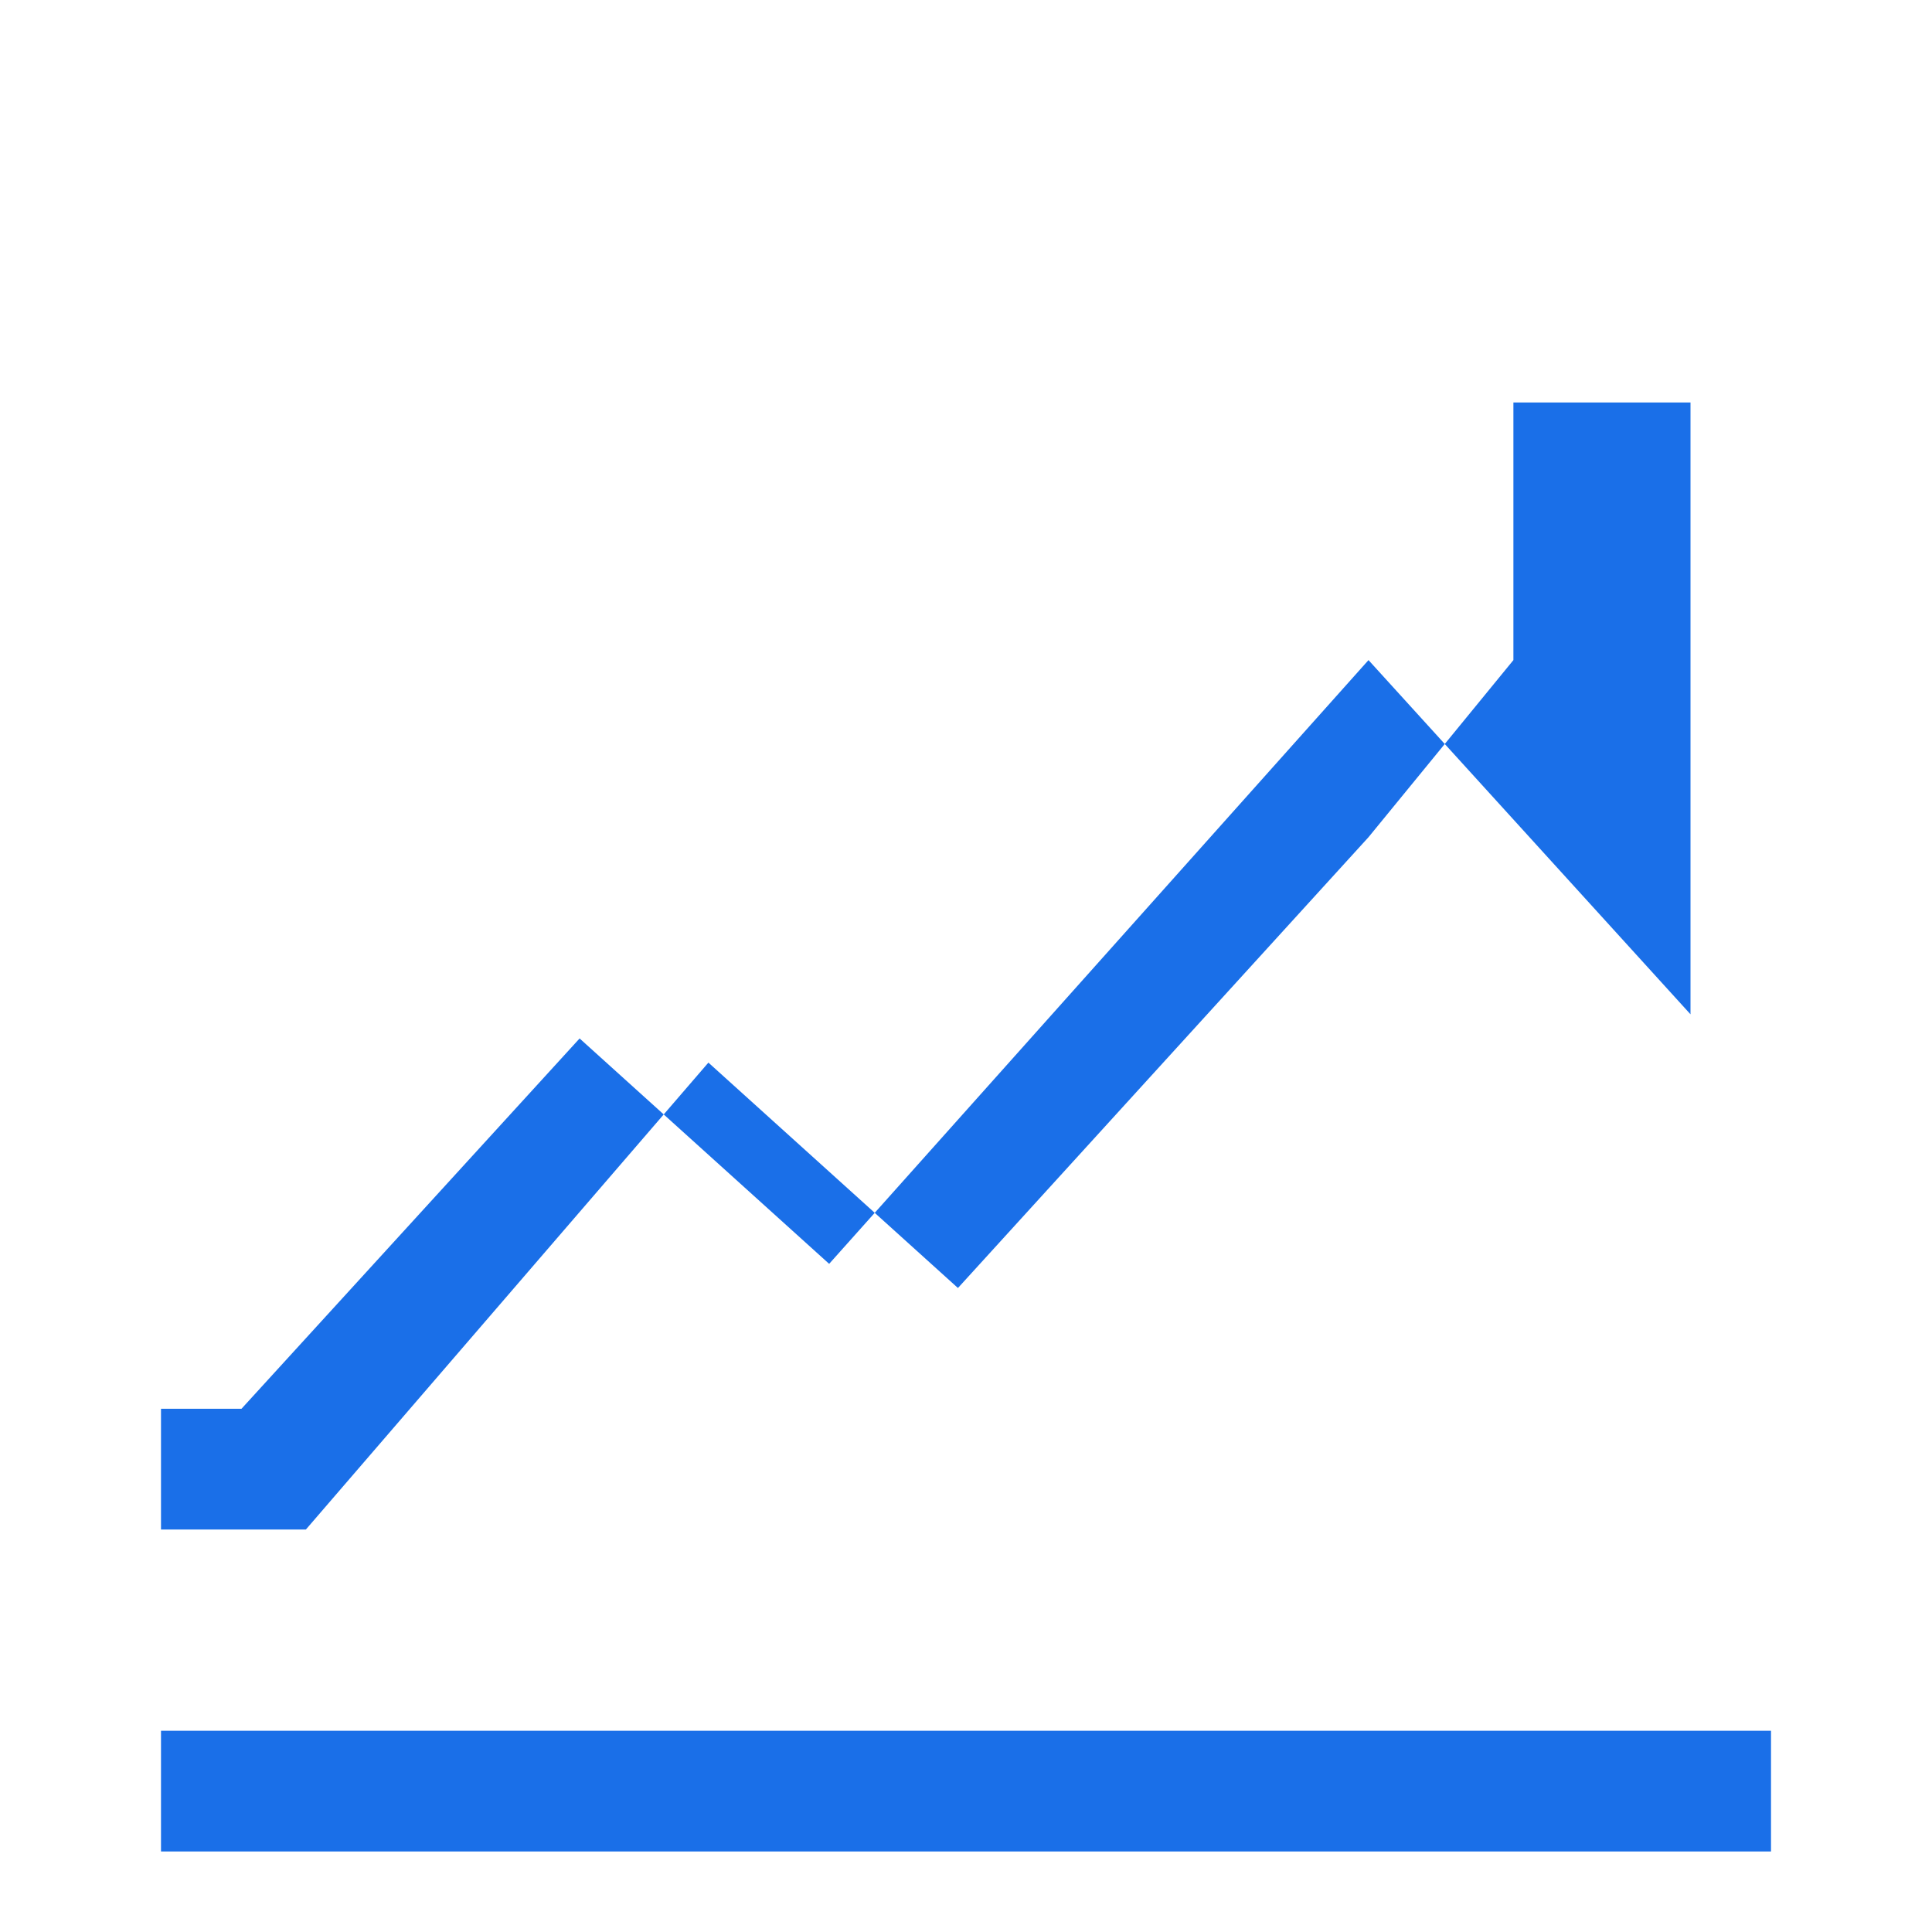
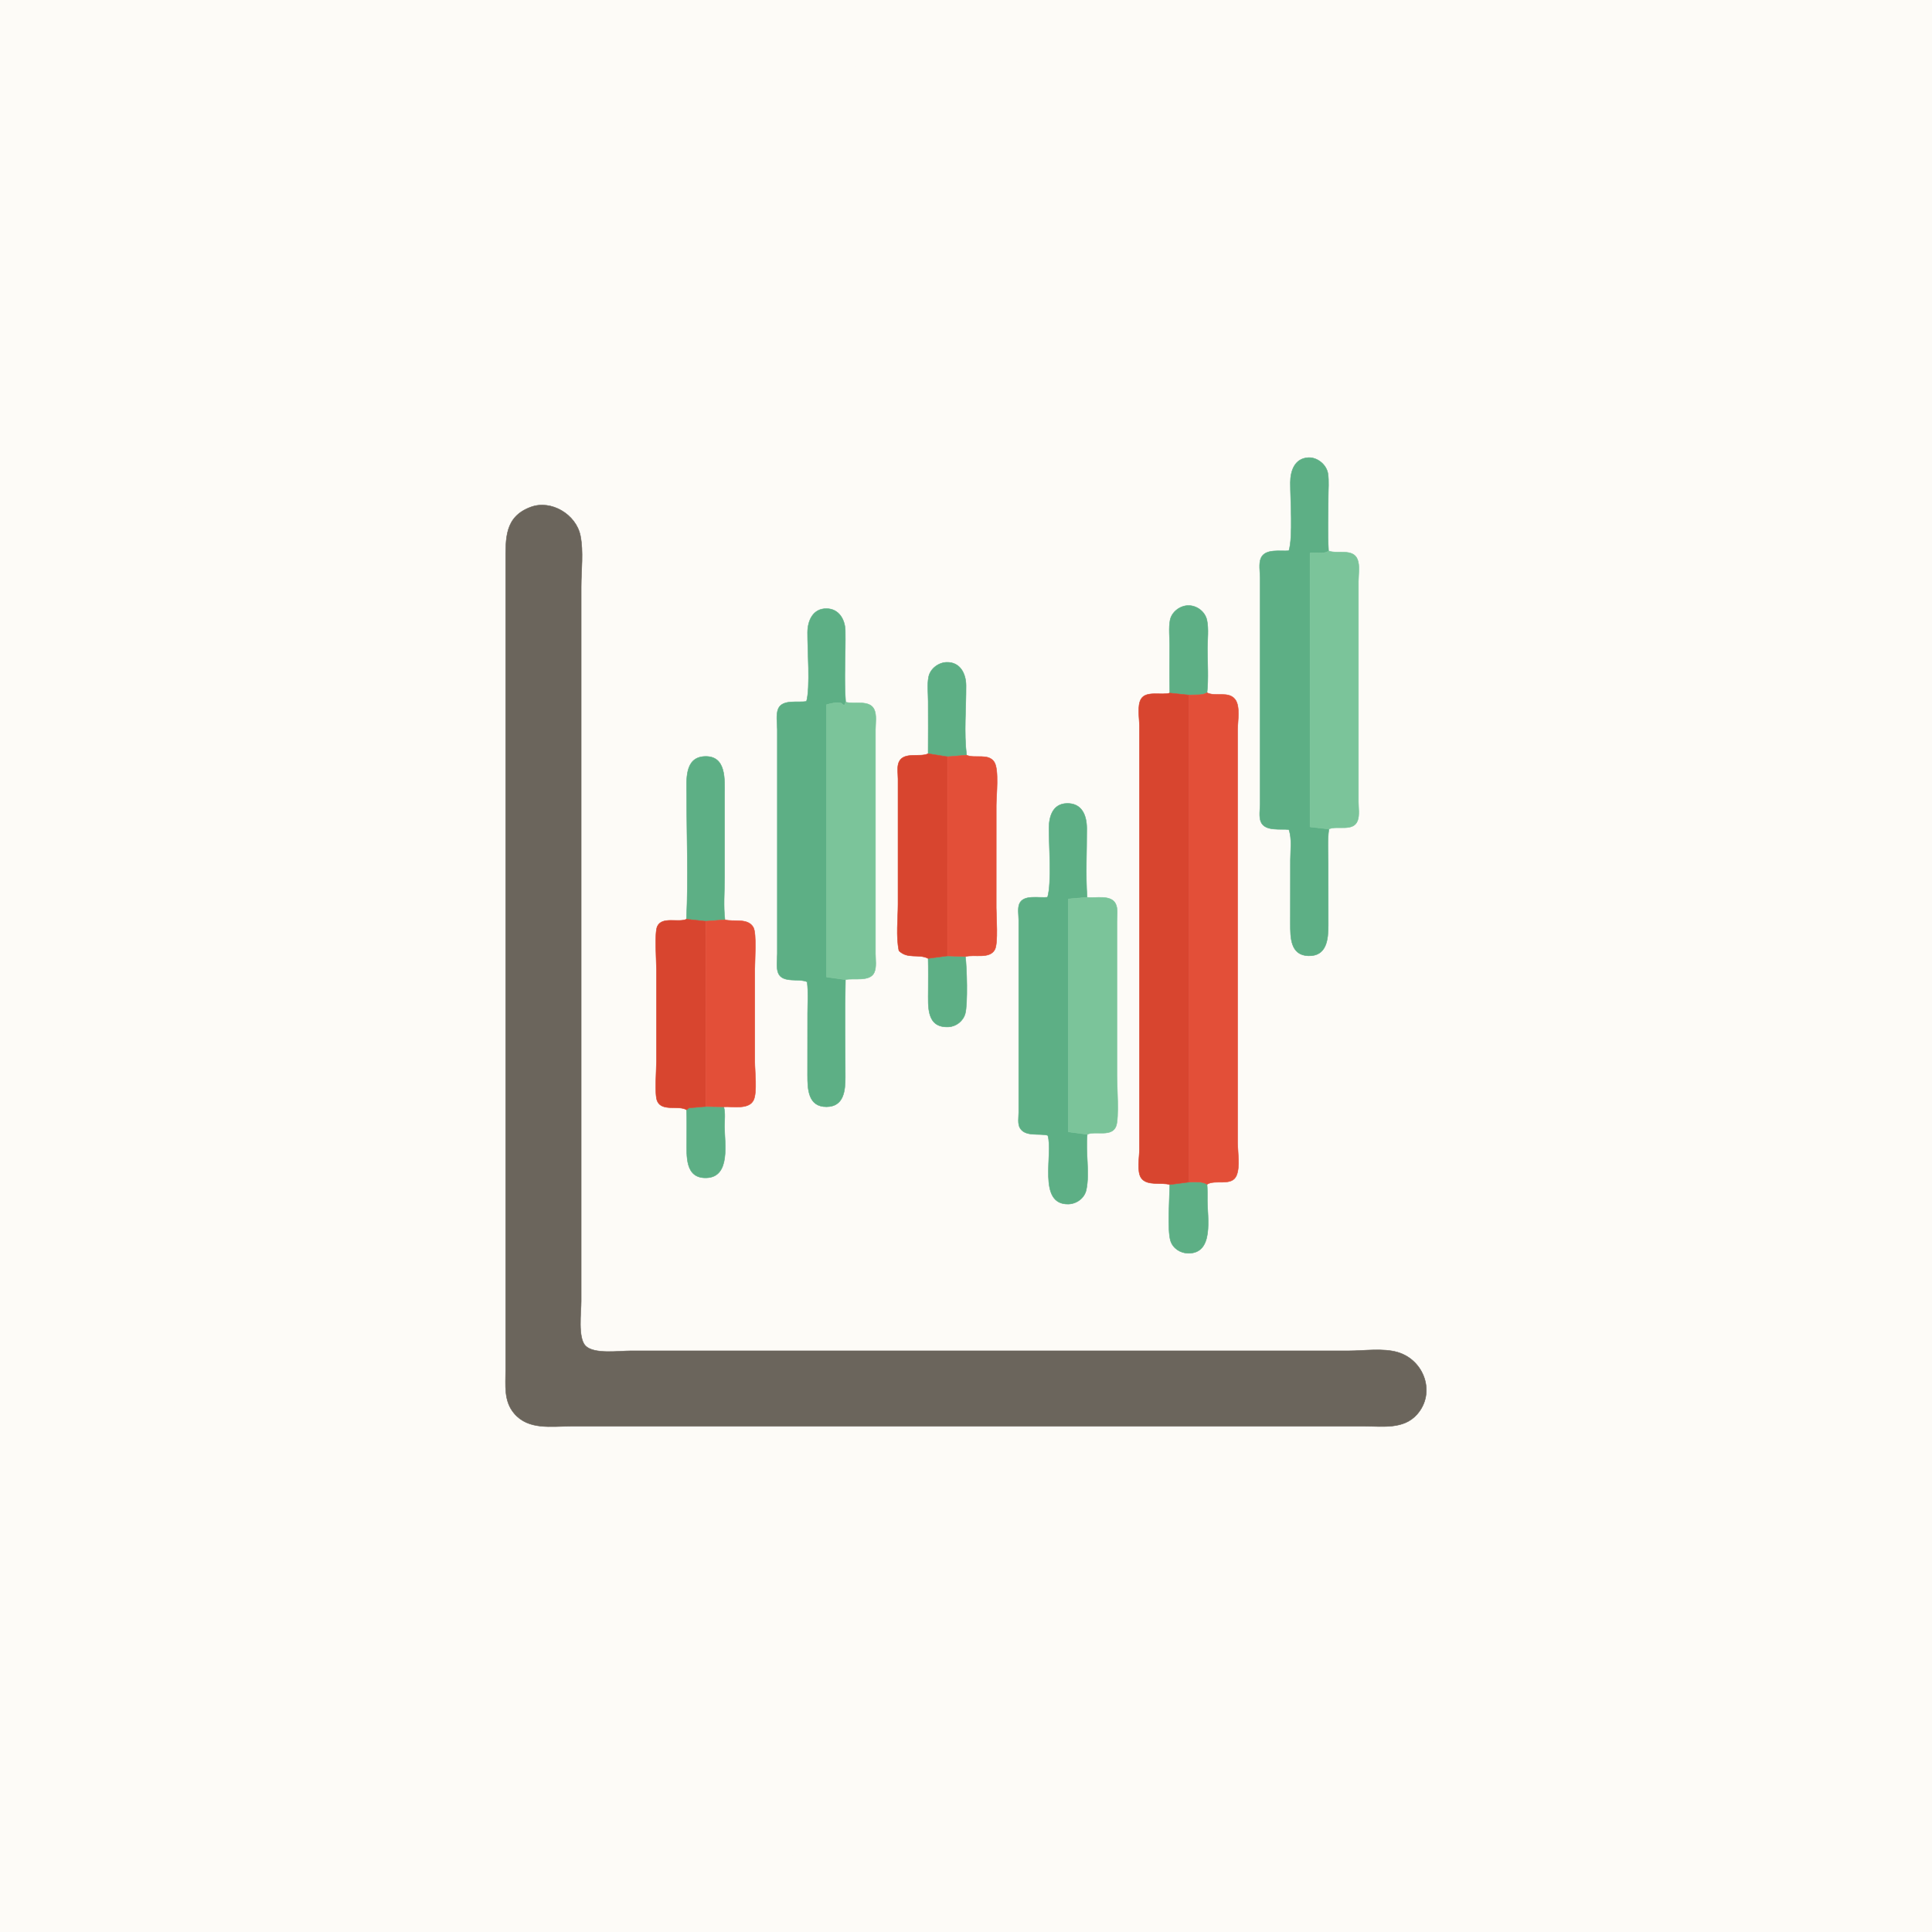
- <svg xmlns="http://www.w3.org/2000/svg" fill="#1A6FE8" role="img" viewBox="0 0 24 24">
-   <path d="M3 17.5l4.2-4.6 3.1 2.8L17 8.2l4 4.4V5h-2.2v3.2L17 10.4l-5.1 5.6-3.1-2.8L3.8 19H2v-1.5zM2 21.5h20V23H2z" />
+ <svg xmlns="http://www.w3.org/2000/svg" viewBox="0 0 1024 1024" width="1024" height="1024">
+   <rect x="0" y="0" width="1024" height="1024" fill="#FDFBF7" />
+   <path d="M493.47 32.17C561.61 30.01 630.49 41.17 693.32 67.47C745.45 89.29 792.6 119.15 834.95 156.78C947.01 256.34 1005.61 411.94 989.75 560.63C984.16 613.01 970.2 663.61 948.57 711.45C927.13 758.89 897.44 803.52 861.33 841.22C818.22 886.22 767.91 922.4 711.51 948.65C656.38 974.3 595.36 988.95 534.44 991.69C469.88 994.6 401.55 984.8 341.59 960.66C329.39 955.74 317.28 950.98 305.36 945.45C235.75 913.13 174.95 861.5 128.42 800.71C54.16 703.68 20.12 576.25 35.38 454.96C37.61 437.25 40.08 419.36 44.42 402.07C66.93 312.37 112.44 229.54 179.94 165.45C220.15 127.27 266.35 95.64 317.1 73.43C372.69 49.09 432.45 34.12 493.47 32.17ZM704.35 439.4C708.76 437.42 717.32 441.06 719.58 434.91C720.64 432.01 719.99 428.07 719.99 425.03C719.99 417.86 719.99 410.69 719.99 403.52C719.99 379.83 719.99 356.14 719.99 332.45C719.99 324.34 719.99 316.24 719.99 308.14C719.99 304.62 720.83 299.81 719.51 296.51C717.12 290.49 708.72 293.77 704.16 292C703.59 282.46 704.01 272.8 704.01 263.25C704.01 259.29 704.42 255.07 703.85 251.15C703.16 246.37 698.31 242.31 693.46 242.55C686.12 242.93 683.95 249.65 683.92 255.77C683.89 264.41 685.39 284.78 683.13 291.9C678.78 292.32 670.68 290.61 668.35 295.74C667.05 298.61 667.88 303.18 667.88 306.26C667.88 314.37 667.88 322.47 667.88 330.58C667.88 355.2 667.88 379.83 667.88 404.46C667.88 411.63 667.88 418.8 667.88 425.97C667.88 428.85 667.16 432.94 668.31 435.64C670.5 440.77 678.9 439.19 683.13 439.69C684.86 444.56 683.95 450.71 683.95 455.89C683.95 467.11 683.92 478.33 683.92 489.56C683.92 496.67 683.84 506.31 693.44 506.6C703.18 506.9 704 497.92 704 490.49C704 479.58 703.97 468.67 703.97 457.76C703.97 451.69 703.49 445.4 704.35 439.4ZM281.31 268.75C267.4 273.89 268.01 285.43 268.01 297.85C268.01 306.89 268.01 315.93 268.01 324.97C268.01 382.34 268.01 439.67 268.01 497.04C268.01 558.45 268.01 619.86 268.01 681.26C268.01 696.23 268.01 711.19 268.01 726.15C268.01 734.28 266.91 742.52 272.53 749.15C280.06 758.05 292.09 755.94 302.52 755.94C327.46 755.94 352.4 755.94 377.34 755.94C470.23 755.94 563.12 755.94 656.01 755.94C678.46 755.94 700.9 755.94 723.35 755.94C732.98 755.94 743.97 757.68 751.07 749.64C761.1 738.27 754.86 720.86 740.81 716.72C733 714.42 723.02 715.97 714.93 715.97C697.79 715.97 680.64 715.97 663.5 715.97C575.59 715.97 487.69 715.97 399.78 715.97C377.96 715.97 356.14 715.97 334.32 715.97C328.13 715.97 314.74 717.92 310.28 713.26C306.23 709.03 308.03 695.47 308.03 689.68C308.03 667.86 308.03 646.04 308.03 624.22C308.03 537.87 308.03 451.53 308.03 365.18C308.03 347.1 308.03 329.02 308.03 310.94C308.03 302.27 309.34 292.37 307.6 283.85C305.33 272.73 292.24 264.7 281.31 268.75ZM620 367.33C615.68 368.67 607.54 365.92 604.79 370.48C602.66 374.01 603.93 380.79 603.93 384.82C603.93 396.98 603.93 409.13 603.93 421.29C603.93 470.85 603.93 520.42 603.93 569.98C603.93 583.07 603.93 596.16 603.93 609.26C603.93 613.29 602.47 621.01 604.88 624.4C607.98 628.73 615.69 626.55 620.02 627.86C619.91 634.59 618.66 651.99 620.4 657.61C621.67 661.73 625.71 664.23 629.83 664.26C643.55 664.37 639.93 645.24 639.93 636.38C639.93 633.48 640 630.59 639.76 627.72C644.07 624.94 652.85 629 655.36 623.07C657.38 618.29 655.97 610.66 655.97 605.52C655.97 592.42 655.97 579.33 655.97 566.24C655.97 520.42 655.97 474.59 655.97 428.77C655.97 414.74 655.97 400.72 655.97 386.69C655.97 382.25 657.47 374.45 654.68 370.74C651.2 366.12 644.22 369.43 639.75 367.17C640.57 359.49 639.97 351.42 639.97 343.67C639.97 338.88 640.69 333.42 639.7 328.72C638.74 324.2 634.4 320.9 629.83 320.94C625.42 320.98 621 324.33 620.16 328.74C619.38 332.89 619.95 337.59 619.95 341.8C619.95 350.31 619.83 358.83 620 367.33ZM448.1 519.24C452.39 518.25 461.15 520.55 463.41 515.38C464.66 512.51 464.01 508.53 464.01 505.45C464.01 498.28 464.01 491.11 464.01 483.95C464.01 459.32 464.01 434.69 464.01 410.07C464.01 402.27 464.01 394.48 464.01 386.69C464.01 383.43 464.78 378.96 463.32 375.96C460.77 370.73 452.63 373.43 448.21 372.12C447.27 359.6 448.23 346.87 448.02 334.32C447.92 328.51 444.75 322.66 438.12 322.58C430.78 322.49 428.06 329.08 428.02 335.25C427.96 343.93 429.54 364.57 427.45 371.73C423.23 372.57 414.75 370.47 412.51 375.61C411.16 378.71 411.99 383.37 411.99 386.69C411.99 394.79 411.99 402.9 411.99 411C411.99 435.32 411.99 459.63 411.99 483.95C411.99 491.11 411.99 498.28 411.99 505.45C411.99 508.59 411.31 512.67 412.44 515.64C414.64 521.35 423.7 518.37 427.8 520.42C428.51 525.91 428.05 531.7 428.05 537.25C428.05 548.16 428.02 559.07 428.02 569.98C428.02 577.31 428.34 586.71 438.12 586.61C447.31 586.52 448.02 577.99 448.02 570.92C448.02 553.7 447.71 536.42 448.1 519.24ZM491.94 399.46C487.72 401.59 478.99 398.24 476.45 403.9C475.32 406.43 475.97 410.16 475.97 412.87C475.97 419.11 475.97 425.34 475.97 431.58C475.97 447.47 475.97 463.37 475.97 479.27C475.97 487.2 474.83 496.18 476.46 503.93C481.14 508.51 486.78 505.4 491.94 507.99C492.09 513.68 491.99 519.39 491.99 525.09C491.99 533.28 490.85 544.77 502.65 544.29C506.72 544.13 510.5 541.22 511.59 537.21C512.98 532.07 512.45 512.69 511.68 507.01C516.38 505.7 524.44 508.47 527.25 503.35C529.15 499.9 528.02 485.76 528.02 481.14C528.02 463.06 528.02 444.98 528.03 426.9C528.03 421.67 529.59 408.03 527.01 403.94C523.94 399.06 516.66 402.19 512.3 400.25C510.83 388.25 512.09 375.43 512.02 363.31C511.98 357.1 508.94 350.84 501.75 351.03C497.42 351.15 493.08 354.39 492.19 358.74C491.36 362.84 491.96 367.56 491.96 371.73C491.96 380.97 492.03 390.22 491.94 399.46ZM363.83 487.21C359.57 489.16 350.96 485.6 348.41 490.97C346.81 494.33 347.94 509.32 347.94 513.87C347.94 530.08 347.94 546.29 347.94 562.5C347.94 567.02 346.84 580.07 348.36 583.59C350.84 589.34 359.85 585.65 363.88 588.25C364.1 593.68 363.98 599.14 363.98 604.58C363.98 612.6 362.98 624.67 374.47 624.28C387.44 623.84 384 605.55 384 597.1C384 593.74 384.51 589.83 383.6 586.64C388.26 586.33 396.84 588.29 399.39 583.12C401.44 578.98 400.04 567.47 400.04 562.5C400.04 546.29 400.04 530.08 400.04 513.87C400.04 509.37 401.13 494.8 399.28 491.52C396.37 486.36 388.92 488.75 384.24 487.51C383.34 480.32 384.03 472.54 384.03 465.24C384.03 450.59 384.03 435.94 384.03 421.29C384.03 413.5 385.15 400.54 373.6 400.93C362.6 401.31 363.94 413.68 363.94 421.29C363.94 443.19 364.89 465.34 363.83 487.21ZM576.27 601.22C580.68 599.25 589.33 602.93 591.57 596.82C593.19 592.39 592 575.66 592 569.98C592 549.41 592 528.83 592 508.26C592 501.71 592 495.17 592 488.62C592 485.69 592.67 481.68 591.3 478.99C588.77 474.04 580.67 476.17 576.19 475.62C575.34 463.54 576.06 451.19 576.01 439.06C575.98 432.15 573.43 425.57 565.33 425.84C557.89 426.09 555.99 432.88 555.97 439.06C555.94 448.12 557.49 467.81 555.23 475.53C550.87 476.14 542.37 473.89 540.26 479.12C539.29 481.53 539.94 485.13 539.94 487.69C539.94 493.61 539.94 499.53 539.94 505.45C539.94 526.65 539.94 547.85 539.94 569.04C539.94 575.9 539.94 582.76 539.94 589.62C539.94 592.12 539.29 595.63 540.62 597.88C543.44 602.68 551.01 600.55 555.35 601.78C558.34 611.46 549.68 638.54 566.24 638.19C570.6 638.09 574.81 635.07 575.75 630.63C577.66 621.62 575.25 610.6 576.27 601.22Z" fill="#FDFBF7" fill-rule="evenodd" stroke="#FDFBF7" stroke-width="0.25" stroke-linejoin="round" />
+   <path d="M281.31 268.75C292.24 264.7 305.33 272.73 307.6 283.85C309.34 292.37 308.03 302.27 308.03 310.94C308.03 329.02 308.03 347.1 308.03 365.18C308.03 451.53 308.03 537.87 308.03 624.22C308.03 646.04 308.03 667.86 308.03 689.68C308.03 695.47 306.23 709.03 310.28 713.26C314.74 717.92 328.13 715.97 334.32 715.97C356.14 715.97 377.96 715.97 399.78 715.97C487.69 715.97 575.59 715.97 663.5 715.97C680.64 715.97 697.79 715.97 714.93 715.97C723.02 715.97 733 714.42 740.81 716.72C754.86 720.86 761.1 738.27 751.07 749.64C743.97 757.68 732.98 755.94 723.35 755.94C700.9 755.94 678.46 755.94 656.01 755.94C563.12 755.94 470.23 755.94 377.34 755.94C352.4 755.94 327.46 755.94 302.52 755.94C292.09 755.94 280.06 758.05 272.53 749.15C266.91 742.52 268.01 734.28 268.01 726.15C268.01 711.19 268.01 696.23 268.01 681.26C268.01 619.86 268.01 558.45 268.01 497.04C268.01 439.67 268.01 382.34 268.01 324.97C268.01 315.93 268.01 306.89 268.01 297.85C268.01 285.43 267.4 273.89 281.31 268.75Z" fill="#6B655C" fill-rule="evenodd" stroke="#6B655C" stroke-width="0.25" stroke-linejoin="round" />
+   <path d="M704.16 292C702.24 293.84 697.05 292.73 694.36 293.1C694.36 341.49 694.36 389.88 694.36 438.27C697.69 438.64 701.02 439.02 704.35 439.4C703.49 445.4 703.97 451.69 703.97 457.76C703.97 468.67 704 479.58 704 490.49C704 497.92 703.18 506.9 693.44 506.6C683.84 506.31 683.92 496.67 683.92 489.56C683.92 478.33 683.95 467.11 683.95 455.89C683.95 450.71 684.86 444.56 683.13 439.69C678.9 439.19 670.5 440.77 668.31 435.64C667.16 432.94 667.88 428.85 667.88 425.97C667.88 418.8 667.88 411.63 667.88 404.46C667.88 379.83 667.88 355.2 667.88 330.58C667.88 322.47 667.88 314.37 667.88 306.26C667.88 303.18 667.05 298.61 668.35 295.74C670.68 290.61 678.78 292.32 683.13 291.9C685.39 284.78 683.89 264.41 683.92 255.77C683.95 249.65 686.12 242.93 693.46 242.55C698.31 242.31 703.16 246.37 703.85 251.15C704.42 255.07 704.01 259.29 704.01 263.25C704.01 272.8 703.59 282.46 704.16 292ZM639.75 367.17C636.97 368.75 633.5 368.09 630.3 368.4C626.86 368.05 623.43 367.69 620 367.33C619.83 358.83 619.95 350.31 619.95 341.8C619.95 337.59 619.38 332.89 620.16 328.74C621 324.33 625.42 320.98 629.83 320.94C634.4 320.9 638.74 324.2 639.7 328.72C640.69 333.42 639.97 338.88 639.97 343.67C639.97 351.42 640.57 359.49 639.75 367.17ZM448.21 372.12C448.01 372.54 448.03 373.48 447.47 373.65C446.82 373.86 446.37 372.79 445.7 372.65C443.24 372.12 440.4 372.84 438.12 373.49C438.12 421.6 438.12 469.72 438.12 517.83C441.45 518.3 444.77 518.77 448.1 519.24C447.71 536.42 448.02 553.7 448.02 570.92C448.02 577.99 447.31 586.52 438.12 586.61C428.34 586.71 428.02 577.31 428.02 569.98C428.02 559.07 428.05 548.16 428.05 537.25C428.05 531.7 428.51 525.91 427.8 520.42C423.7 518.37 414.64 521.35 412.44 515.64C411.31 512.67 411.99 508.59 411.99 505.45C411.99 498.28 411.99 491.11 411.99 483.95C411.99 459.63 411.99 435.32 411.99 411C411.99 402.9 411.99 394.79 411.99 386.69C411.99 383.37 411.16 378.71 412.51 375.61C414.75 370.47 423.23 372.57 427.45 371.73C429.54 364.57 427.96 343.93 428.02 335.25C428.06 329.08 430.78 322.49 438.12 322.58C444.75 322.66 447.92 328.51 448.02 334.32C448.23 346.87 447.27 359.6 448.21 372.12ZM512.3 400.25C508.94 400.53 505.57 400.81 502.2 401.09C498.78 400.55 495.36 400 491.94 399.46C492.03 390.22 491.96 380.97 491.96 371.73C491.96 367.56 491.36 362.84 492.19 358.74C493.08 354.39 497.42 351.15 501.75 351.03C508.94 350.84 511.98 357.1 512.02 363.31C512.09 375.43 510.83 388.25 512.3 400.25ZM384.24 487.51C380.85 487.77 377.46 488.03 374.06 488.28C370.65 487.93 367.24 487.57 363.83 487.21C364.89 465.34 363.94 443.19 363.94 421.29C363.94 413.68 362.6 401.31 373.6 400.93C385.15 400.54 384.03 413.5 384.03 421.29C384.03 435.94 384.03 450.59 384.03 465.24C384.03 472.54 383.34 480.32 384.24 487.51ZM576.19 475.62C572.88 475.9 569.57 476.18 566.25 476.46C566.25 517.61 566.25 558.76 566.24 599.91C569.58 600.34 572.93 600.78 576.27 601.22C575.25 610.6 577.66 621.62 575.75 630.63C574.81 635.07 570.6 638.09 566.24 638.19C549.68 638.54 558.34 611.46 555.35 601.78C551.01 600.55 543.44 602.68 540.62 597.88C539.29 595.63 539.94 592.12 539.94 589.62C539.94 582.76 539.94 575.9 539.94 569.04C539.94 547.85 539.94 526.65 539.94 505.45C539.94 499.53 539.94 493.61 539.94 487.69C539.94 485.13 539.29 481.53 540.26 479.12C542.37 473.89 550.87 476.14 555.23 475.53C557.49 467.81 555.94 448.12 555.97 439.06C555.99 432.88 557.89 426.09 565.33 425.84C573.43 425.57 575.98 432.15 576.01 439.06C576.06 451.19 575.34 463.54 576.19 475.62ZM502.18 506.65C505.35 506.77 508.51 506.89 511.68 507.01C512.45 512.69 512.98 532.07 511.59 537.21C510.5 541.22 506.72 544.13 502.65 544.29C490.85 544.77 491.99 533.28 491.99 525.09C491.99 519.39 492.09 513.68 491.94 507.99C495.35 507.54 498.77 507.09 502.18 506.65ZM374.12 586.47C377.28 586.53 380.44 586.58 383.6 586.64C384.51 589.83 384 593.74 384 597.1C384 605.55 387.44 623.84 374.47 624.28C362.98 624.67 363.98 612.6 363.98 604.58C363.98 599.14 364.1 593.68 363.88 588.25C364.31 587.91 364.75 587.57 365.18 587.23C368.16 586.98 371.14 586.72 374.12 586.47ZM630.3 626.53C633.53 626.61 637.06 625.97 639.76 627.72C640 630.59 639.93 633.48 639.93 636.38C639.93 645.24 643.55 664.37 629.83 664.26C625.71 664.23 621.67 661.73 620.4 657.61C618.66 651.99 619.91 634.59 620.02 627.86C623.44 627.41 626.87 626.97 630.3 626.53Z" fill="#5DAF85" fill-rule="evenodd" stroke="#5DAF85" stroke-width="0.25" stroke-linejoin="round" />
+   <path d="M620 367.33C623.43 367.69 626.86 368.05 630.3 368.4C630.3 454.44 630.3 540.49 630.3 626.53C626.87 626.97 623.44 627.41 620.02 627.86C615.69 626.55 607.98 628.73 604.88 624.4C602.47 621.01 603.93 613.29 603.93 609.26C603.93 596.16 603.93 583.07 603.93 569.98C603.93 520.42 603.93 470.85 603.93 421.29C603.93 409.13 603.93 396.98 603.93 384.82C603.93 380.79 602.66 374.01 604.79 370.48C607.54 365.92 615.68 368.67 620 367.33ZM491.94 399.46C495.36 400 498.78 400.55 502.2 401.09C502.19 436.28 502.19 471.46 502.18 506.65C498.77 507.09 495.35 507.54 491.94 507.99C486.78 505.4 481.14 508.51 476.46 503.93C474.83 496.18 475.97 487.2 475.97 479.27C475.97 463.37 475.97 447.47 475.97 431.58C475.97 425.34 475.97 419.11 475.97 412.87C475.97 410.16 475.32 406.43 476.45 403.9C478.99 398.24 487.72 401.59 491.94 399.46ZM363.83 487.21C367.24 487.57 370.65 487.93 374.06 488.28C374.08 521.01 374.1 553.74 374.12 586.47C371.14 586.72 368.16 586.98 365.18 587.23C364.75 587.57 364.31 587.91 363.88 588.25C359.85 585.65 350.84 589.34 348.36 583.59C346.84 580.07 347.94 567.02 347.94 562.5C347.94 546.29 347.94 530.08 347.94 513.87C347.94 509.32 346.81 494.33 348.41 490.97C350.96 485.6 359.57 489.16 363.83 487.21Z" fill="#D8452F" fill-rule="evenodd" stroke="#D8452F" stroke-width="0.25" stroke-linejoin="round" />
+   <path d="M639.75 367.17C644.22 369.43 651.2 366.12 654.68 370.74C657.47 374.45 655.97 382.25 655.97 386.69C655.97 400.72 655.97 414.74 655.97 428.77C655.97 474.59 655.97 520.42 655.97 566.24C655.97 579.33 655.97 592.42 655.97 605.52C655.97 610.66 657.38 618.29 655.36 623.07C652.85 629 644.07 624.94 639.76 627.72C637.06 625.97 633.53 626.61 630.3 626.53C630.3 540.49 630.3 454.44 630.3 368.4C633.5 368.09 636.97 368.75 639.75 367.17ZM512.3 400.25C516.66 402.19 523.94 399.06 527.01 403.94C529.59 408.03 528.03 421.67 528.03 426.9C528.02 444.98 528.02 463.06 528.02 481.14C528.02 485.76 529.15 499.9 527.25 503.35C524.44 508.47 516.38 505.7 511.68 507.01C508.51 506.89 505.35 506.77 502.18 506.65C502.19 471.46 502.19 436.28 502.2 401.09C505.57 400.81 508.94 400.53 512.3 400.25ZM374.06 488.28C377.46 488.03 380.85 487.77 384.24 487.51C388.92 488.75 396.37 486.36 399.28 491.52C401.13 494.8 400.04 509.37 400.04 513.87C400.04 530.08 400.04 546.29 400.04 562.5C400.04 567.47 401.44 578.98 399.39 583.12C396.84 588.29 388.26 586.33 383.6 586.64C380.44 586.58 377.28 586.53 374.12 586.47C374.1 553.74 374.08 521.01 374.06 488.28Z" fill="#E34F38" fill-rule="evenodd" stroke="#E34F38" stroke-width="0.25" stroke-linejoin="round" />
+   <path d="M704.16 292C708.72 293.77 717.12 290.49 719.51 296.51C720.83 299.81 719.99 304.62 719.99 308.14C719.99 316.24 719.99 324.34 719.99 332.45C719.99 356.14 719.99 379.83 719.99 403.52C719.99 410.69 719.99 417.86 719.99 425.03C719.99 428.07 720.64 432.01 719.58 434.91C717.32 441.06 708.76 437.42 704.35 439.4C701.02 439.02 697.69 438.64 694.36 438.27C694.36 389.88 694.36 341.49 694.36 293.1C697.05 292.73 702.24 293.84 704.16 292ZM448.21 372.12C452.63 373.43 460.77 370.73 463.32 375.96C464.78 378.96 464.01 383.43 464.01 386.69C464.01 394.48 464.01 402.27 464.01 410.07C464.01 434.69 464.01 459.32 464.01 483.95C464.01 491.11 464.01 498.28 464.01 505.45C464.01 508.53 464.66 512.51 463.41 515.38C461.15 520.55 452.39 518.25 448.1 519.24C444.77 518.77 441.45 518.3 438.12 517.83C438.12 469.72 438.12 421.6 438.12 373.49C440.4 372.84 443.24 372.12 445.7 372.65C446.37 372.79 446.82 373.86 447.47 373.65C448.03 373.48 448.01 372.54 448.21 372.12ZM576.19 475.62C580.67 476.17 588.77 474.04 591.3 478.99C592.67 481.68 592 485.69 592 488.62C592 495.17 592 501.71 592 508.26C592 528.83 592 549.41 592 569.98C592 575.66 593.19 592.39 591.57 596.82C589.33 602.93 580.68 599.25 576.27 601.22C572.93 600.78 569.58 600.34 566.24 599.91C566.25 558.76 566.25 517.61 566.25 476.46C569.57 476.18 572.88 475.9 576.19 475.62Z" fill="#7BC49A" fill-rule="evenodd" stroke="#7BC49A" stroke-width="0.25" stroke-linejoin="round" />
</svg>
